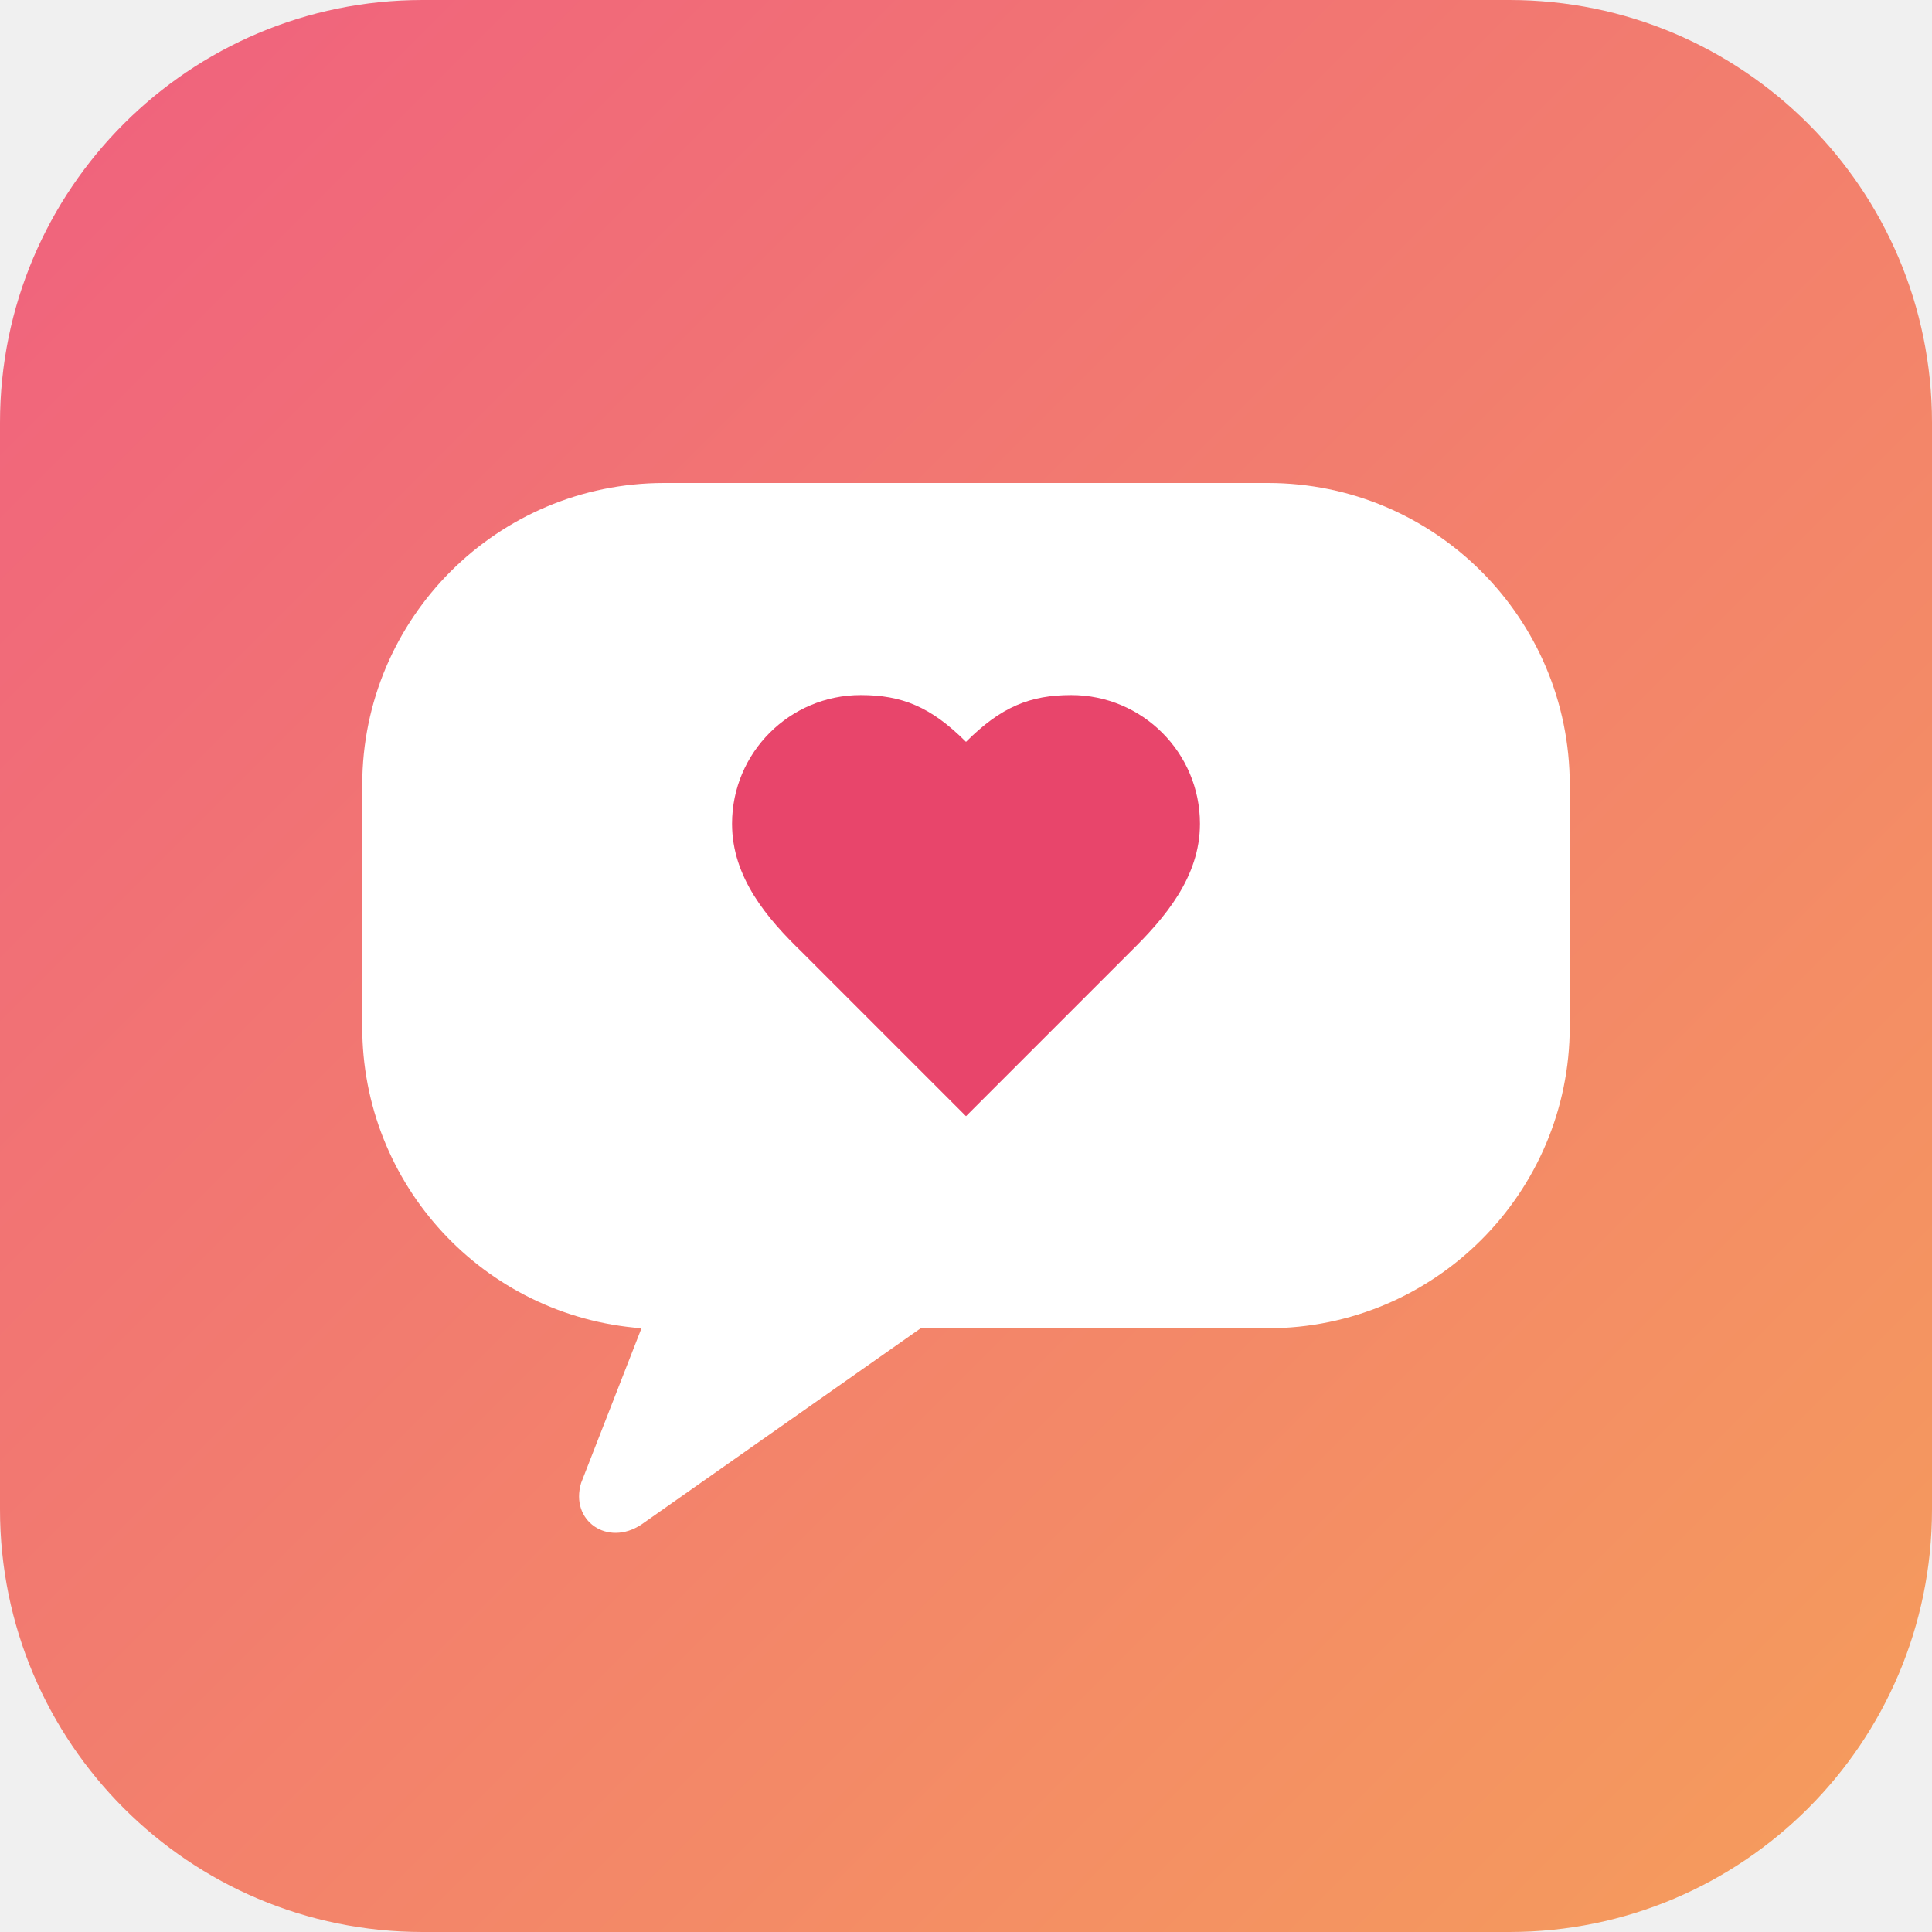
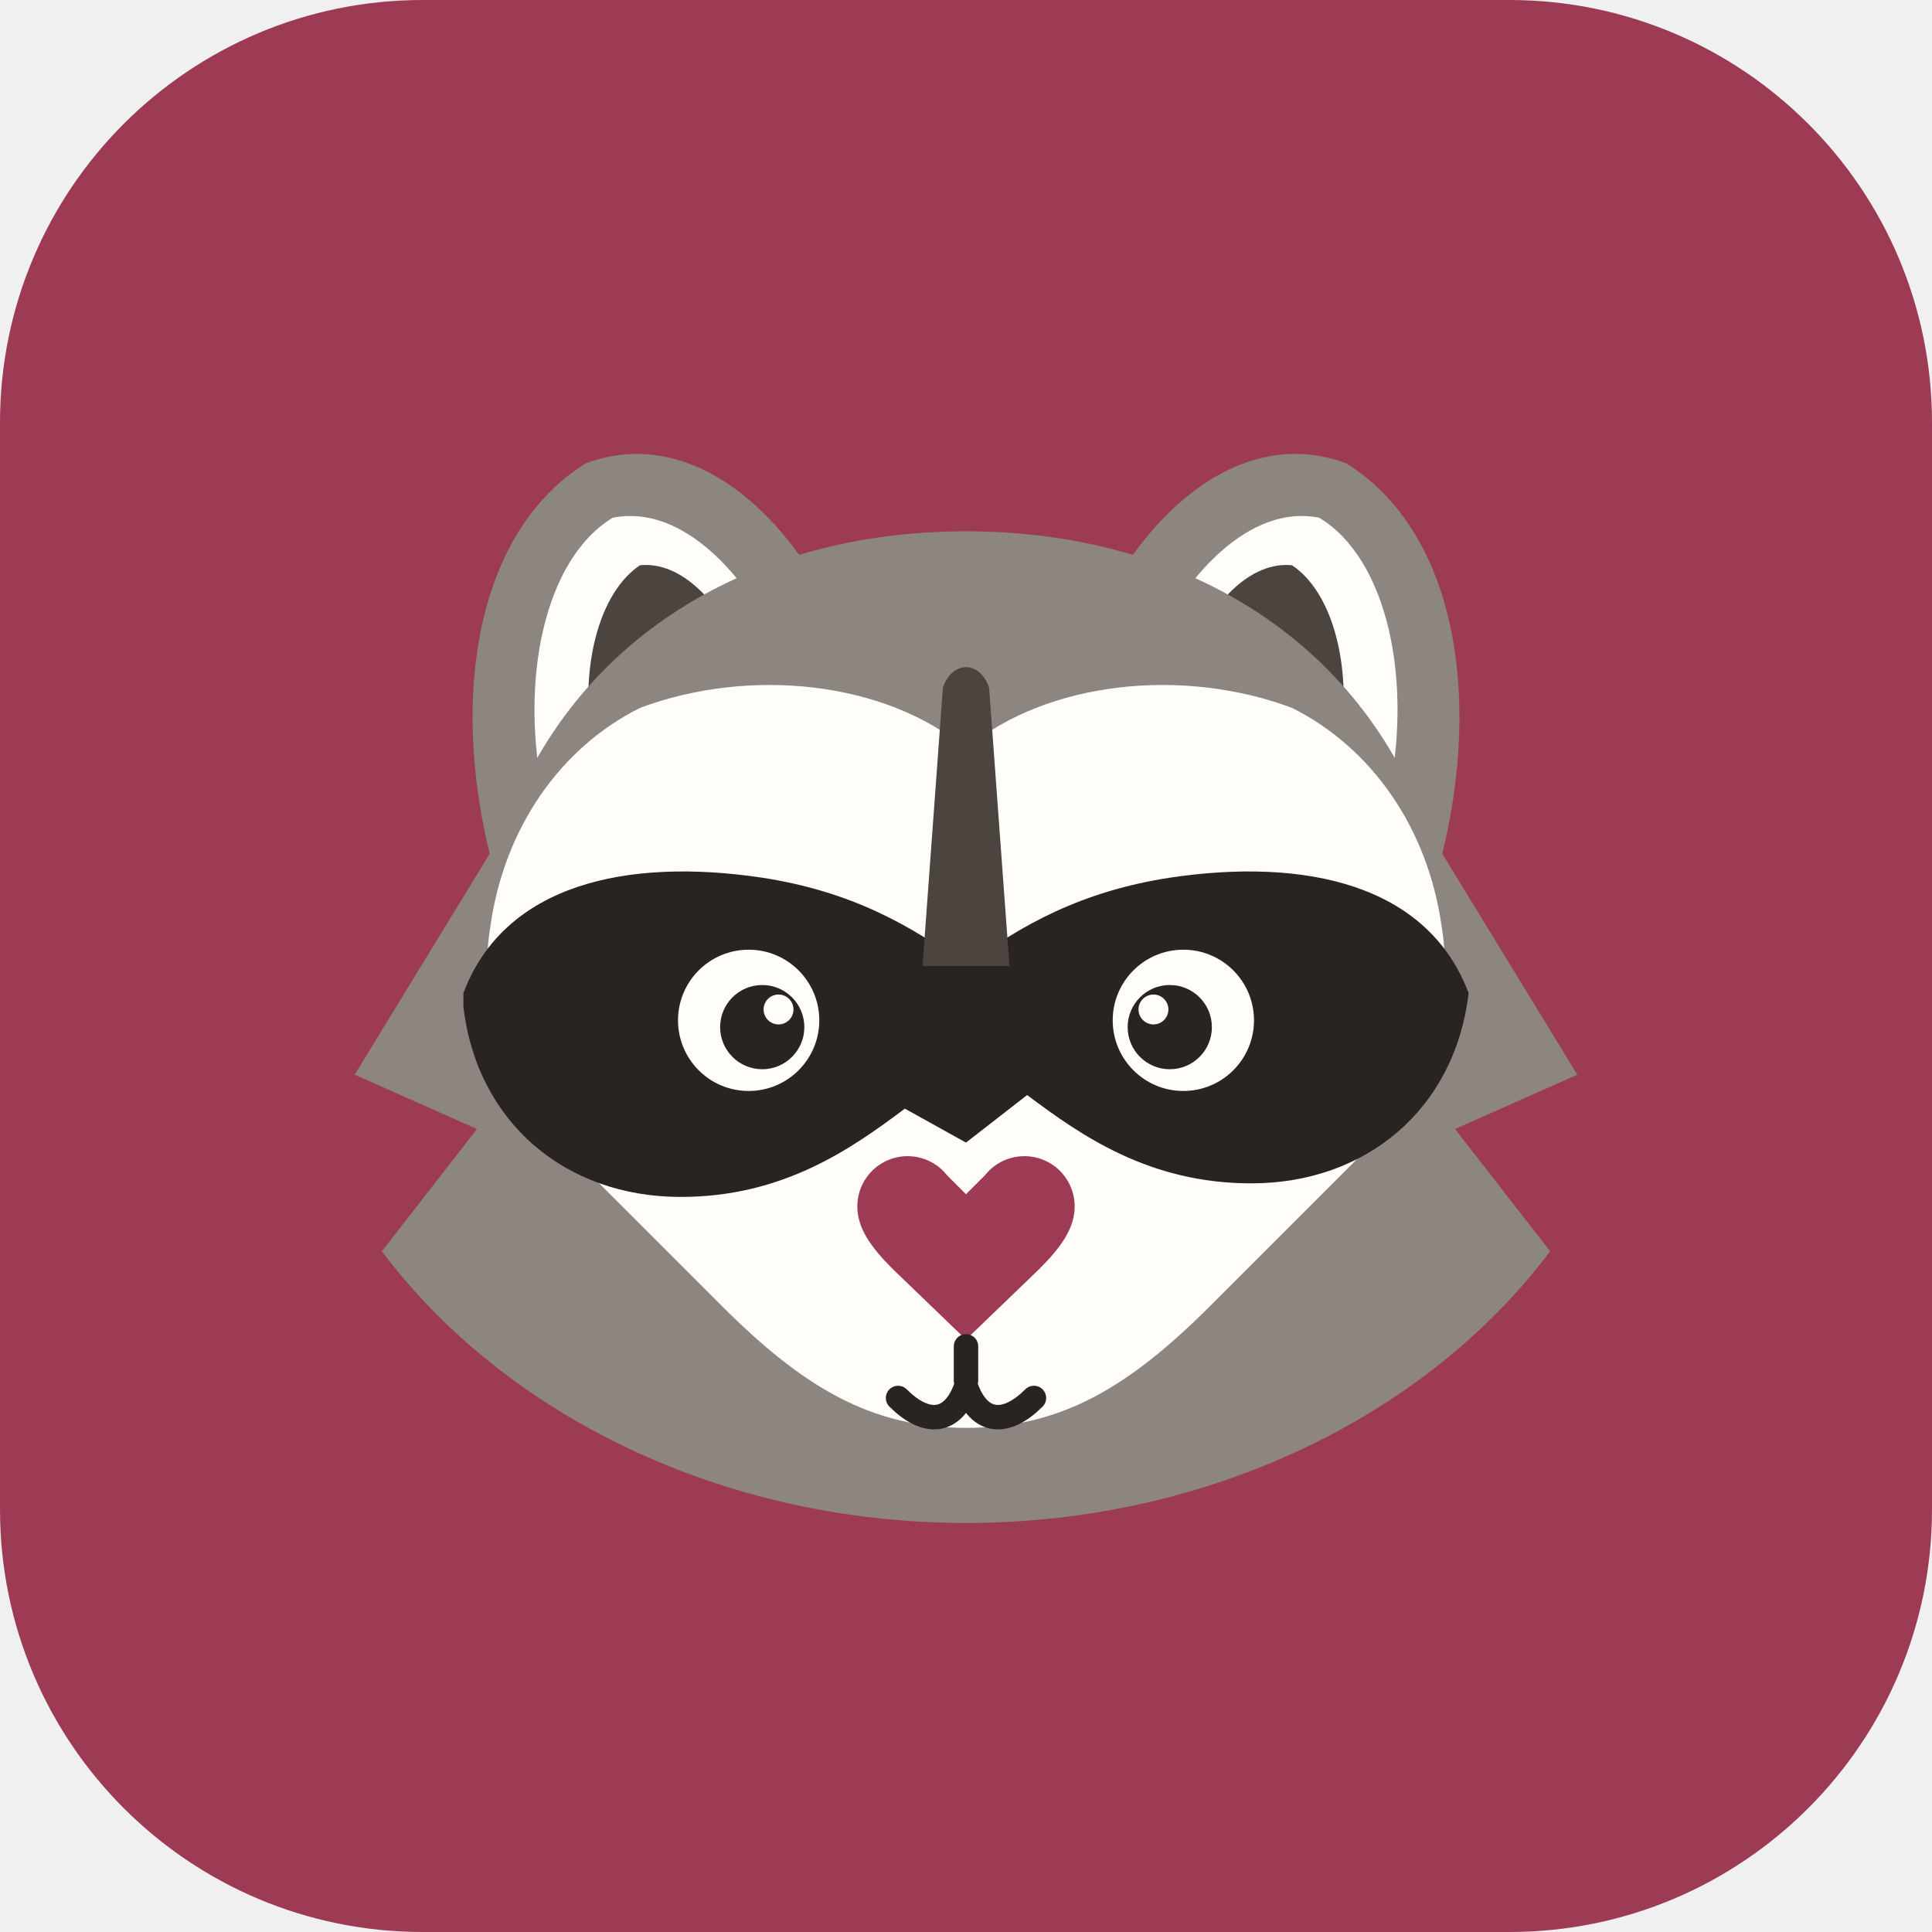
<svg xmlns="http://www.w3.org/2000/svg" viewBox="0 0 512 512">
-   <defs>
-     <linearGradient id="g" x1="0" y1="0" x2="1" y2="1">
-       <stop offset="0" stop-color="#f0607f" />
-       <stop offset="1" stop-color="#f59e5b" />
-     </linearGradient>
-   </defs>
-   <rect width="512" height="512" rx="112" fill="url(#g)" />
-   <path d="M176 128H336A80 80 0 0 1 416 208V272A80 80 0 0 1 336 352H244L170 404C161 410 151 403 154 393L170 352A80 80 0 0 1 96 272V208A80 80 0 0 1 176 128Z" fill="#fff" />
-   <path d="M19 14c1.49-1.46 3-3.21 3-5.5A5.5 5.5 0 0 0 16.5 3c-1.76 0-3 .5-4.5 2-1.5-1.5-2.74-2-4.5-2A5.5 5.5 0 0 0 2 8.5c0 2.3 1.5 4.05 3 5.5l7 7Z" fill="#e8456b" transform="translate(256 240) scale(6.2) translate(-12 -12)" />
+   <rect width="512" height="512" rx="112" fill="#9d3b55" />
+   <g transform="translate(76 79.6) scale(3.6)">
+     <path d="M15 41c-3-12-1-24 7-29 8-3 16 4 20 15Z" fill="#8d857f" />
+     <path d="M19 37c-2-9 0-18 5-21 5-1 10 4 13 11Z" fill="#fffdf9" />
+     <path d="M22.5 33c-1-6 .5-11.5 3.5-13.5 3-.3 6 2.6 8 7.5Z" fill="#4b443f" />
+     <g transform="translate(100 0) scale(-1 1)">
+       <path d="M15 41c-3-12-1-24 7-29 8-3 16 4 20 15Z" fill="#8d857f" />
+       <path d="M19 37c-2-9 0-18 5-21 5-1 10 4 13 11Z" fill="#fffdf9" />
+       <path d="M22.5 33c-1-6 .5-11.5 3.5-13.5 3-.3 6 2.6 8 7.5Z" fill="#4b443f" />
+     </g>
+     <path d="M50 17c16 0 29 8 34 22l11 18-9 4 7 9c-9 12-25 20-43 20S16 82 7 70l7-9-9-4 11-18c5-14 18-22 34-22Z" fill="#8d857f" />
+     <path d="M50 33c-6-5-16-6-24-3-6 3-10 9-11 16-1 6 1 12 5 16l12 12c6 6 11 9 18 9s12-3 18-9l12-12c4-4 6-10 5-16-1-7-5-13-11-16-8-3-18-2-24 3Z" fill="#fffdf9" />
+     <path d="M13 51c3-8 12-10 22-8.5 6.5 1 11 3.5 15 6.5 4-3 8.5-5.5 15-6.5 10-1.5 19 .5 22 8.5-1 8.5-7.5 14-16 14-7.5 0-12.5-3.5-16.5-6.5L50 62l-4.5-2.5c-4 3-9 6.5-16.5 6.5-8.5 0-15-5.5-16-14Z" fill="#2a2420" />
+     <path d="M48.3 28.5c.7-2 2.7-2 3.4 0L53.2 49h-6.4Z" fill="#4b443f" />
+     <circle cx="34" cy="53" r="5.2" fill="#fffdf9" />
+     <circle cx="35" cy="53.5" r="3.1" fill="#2a2420" />
+     <circle cx="36.2" cy="52.2" r="1.1" fill="#fffdf9" />
+     <g transform="translate(100 0) scale(-1 1)">
+       <circle cx="34" cy="53" r="5.2" fill="#fffdf9" />
+       <circle cx="35" cy="53.5" r="3.1" fill="#2a2420" />
+       <circle cx="36.2" cy="52.2" r="1.1" fill="#fffdf9" />
+     </g>
+     <path d="M50 76.5 44.6 71.3C43 69.7 42 68.3 42 66.7a3.7 3.7 0 0 1 6.6-2.3l1.4 1.4 1.4-1.4a3.7 3.7 0 0 1 6.6 2.3c0 1.6-1 3-2.6 4.6Z" fill="#9d3b55" />
+     <path d="M50 77v2.5m-5 1.3c2 2 4 2 5-.8 1 2.8 3 2.8 5 .8" fill="none" stroke="#2a2420" stroke-width="1.8" stroke-linecap="round" />
+   </g>
</svg>
